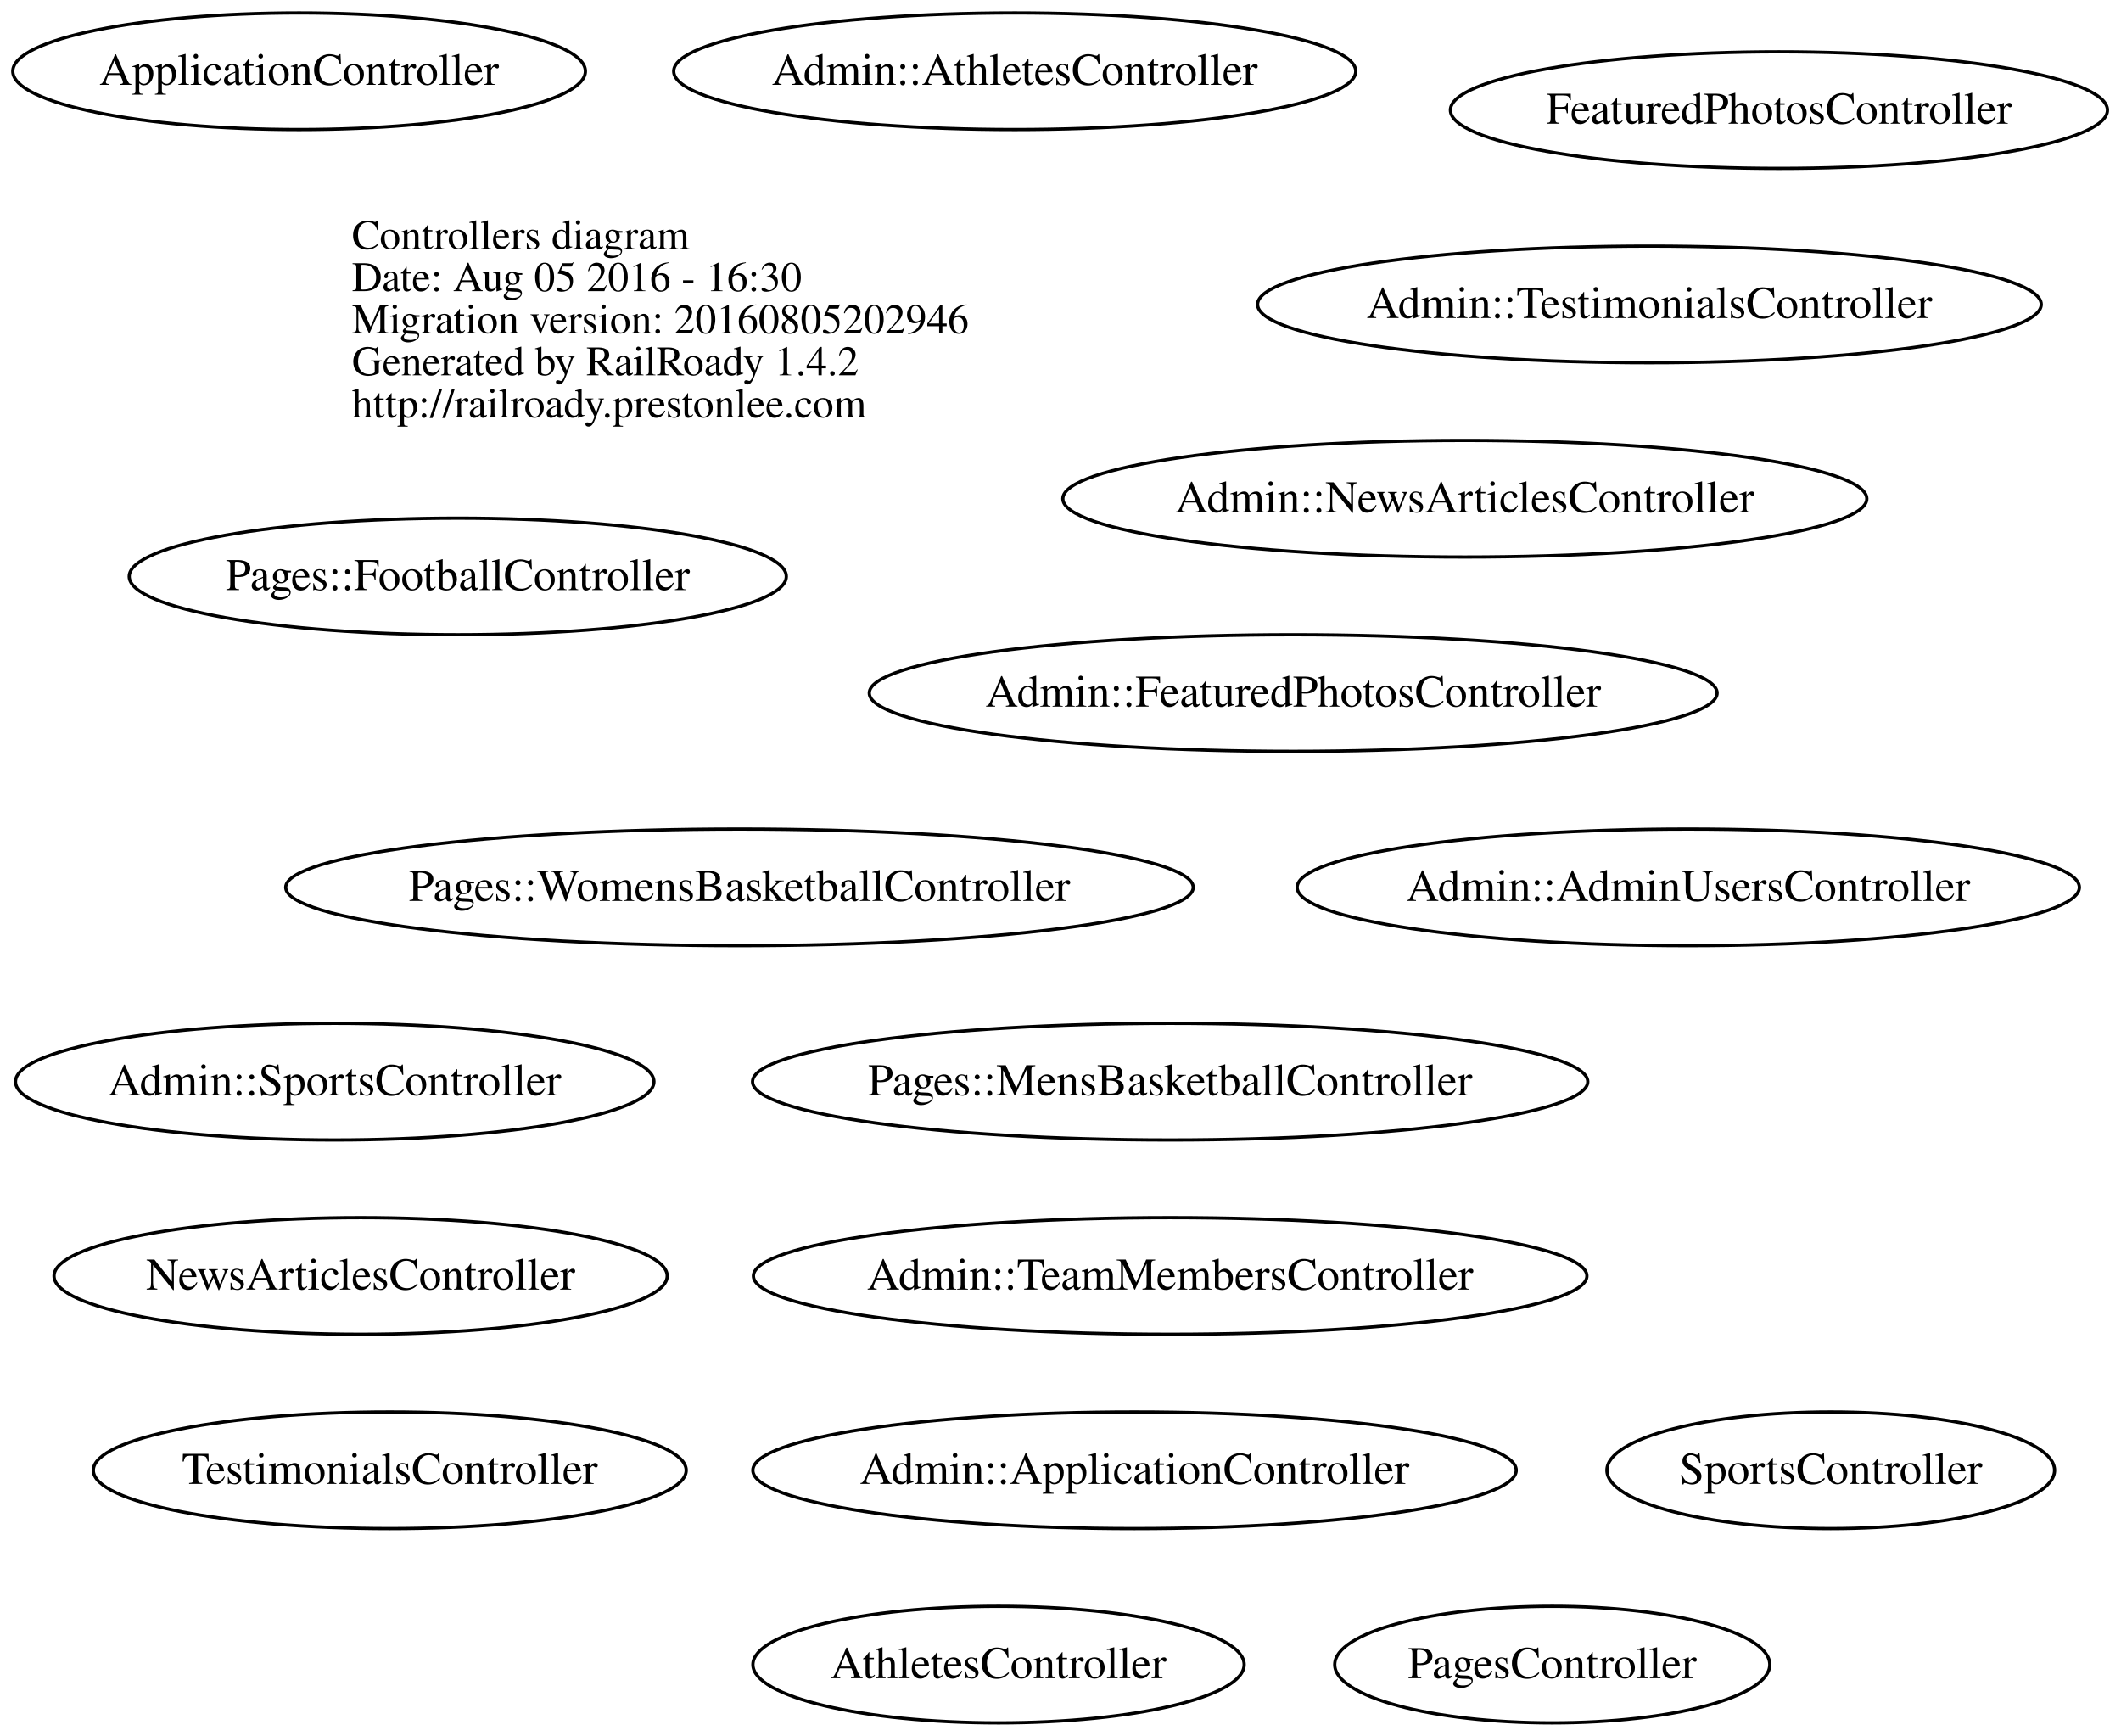
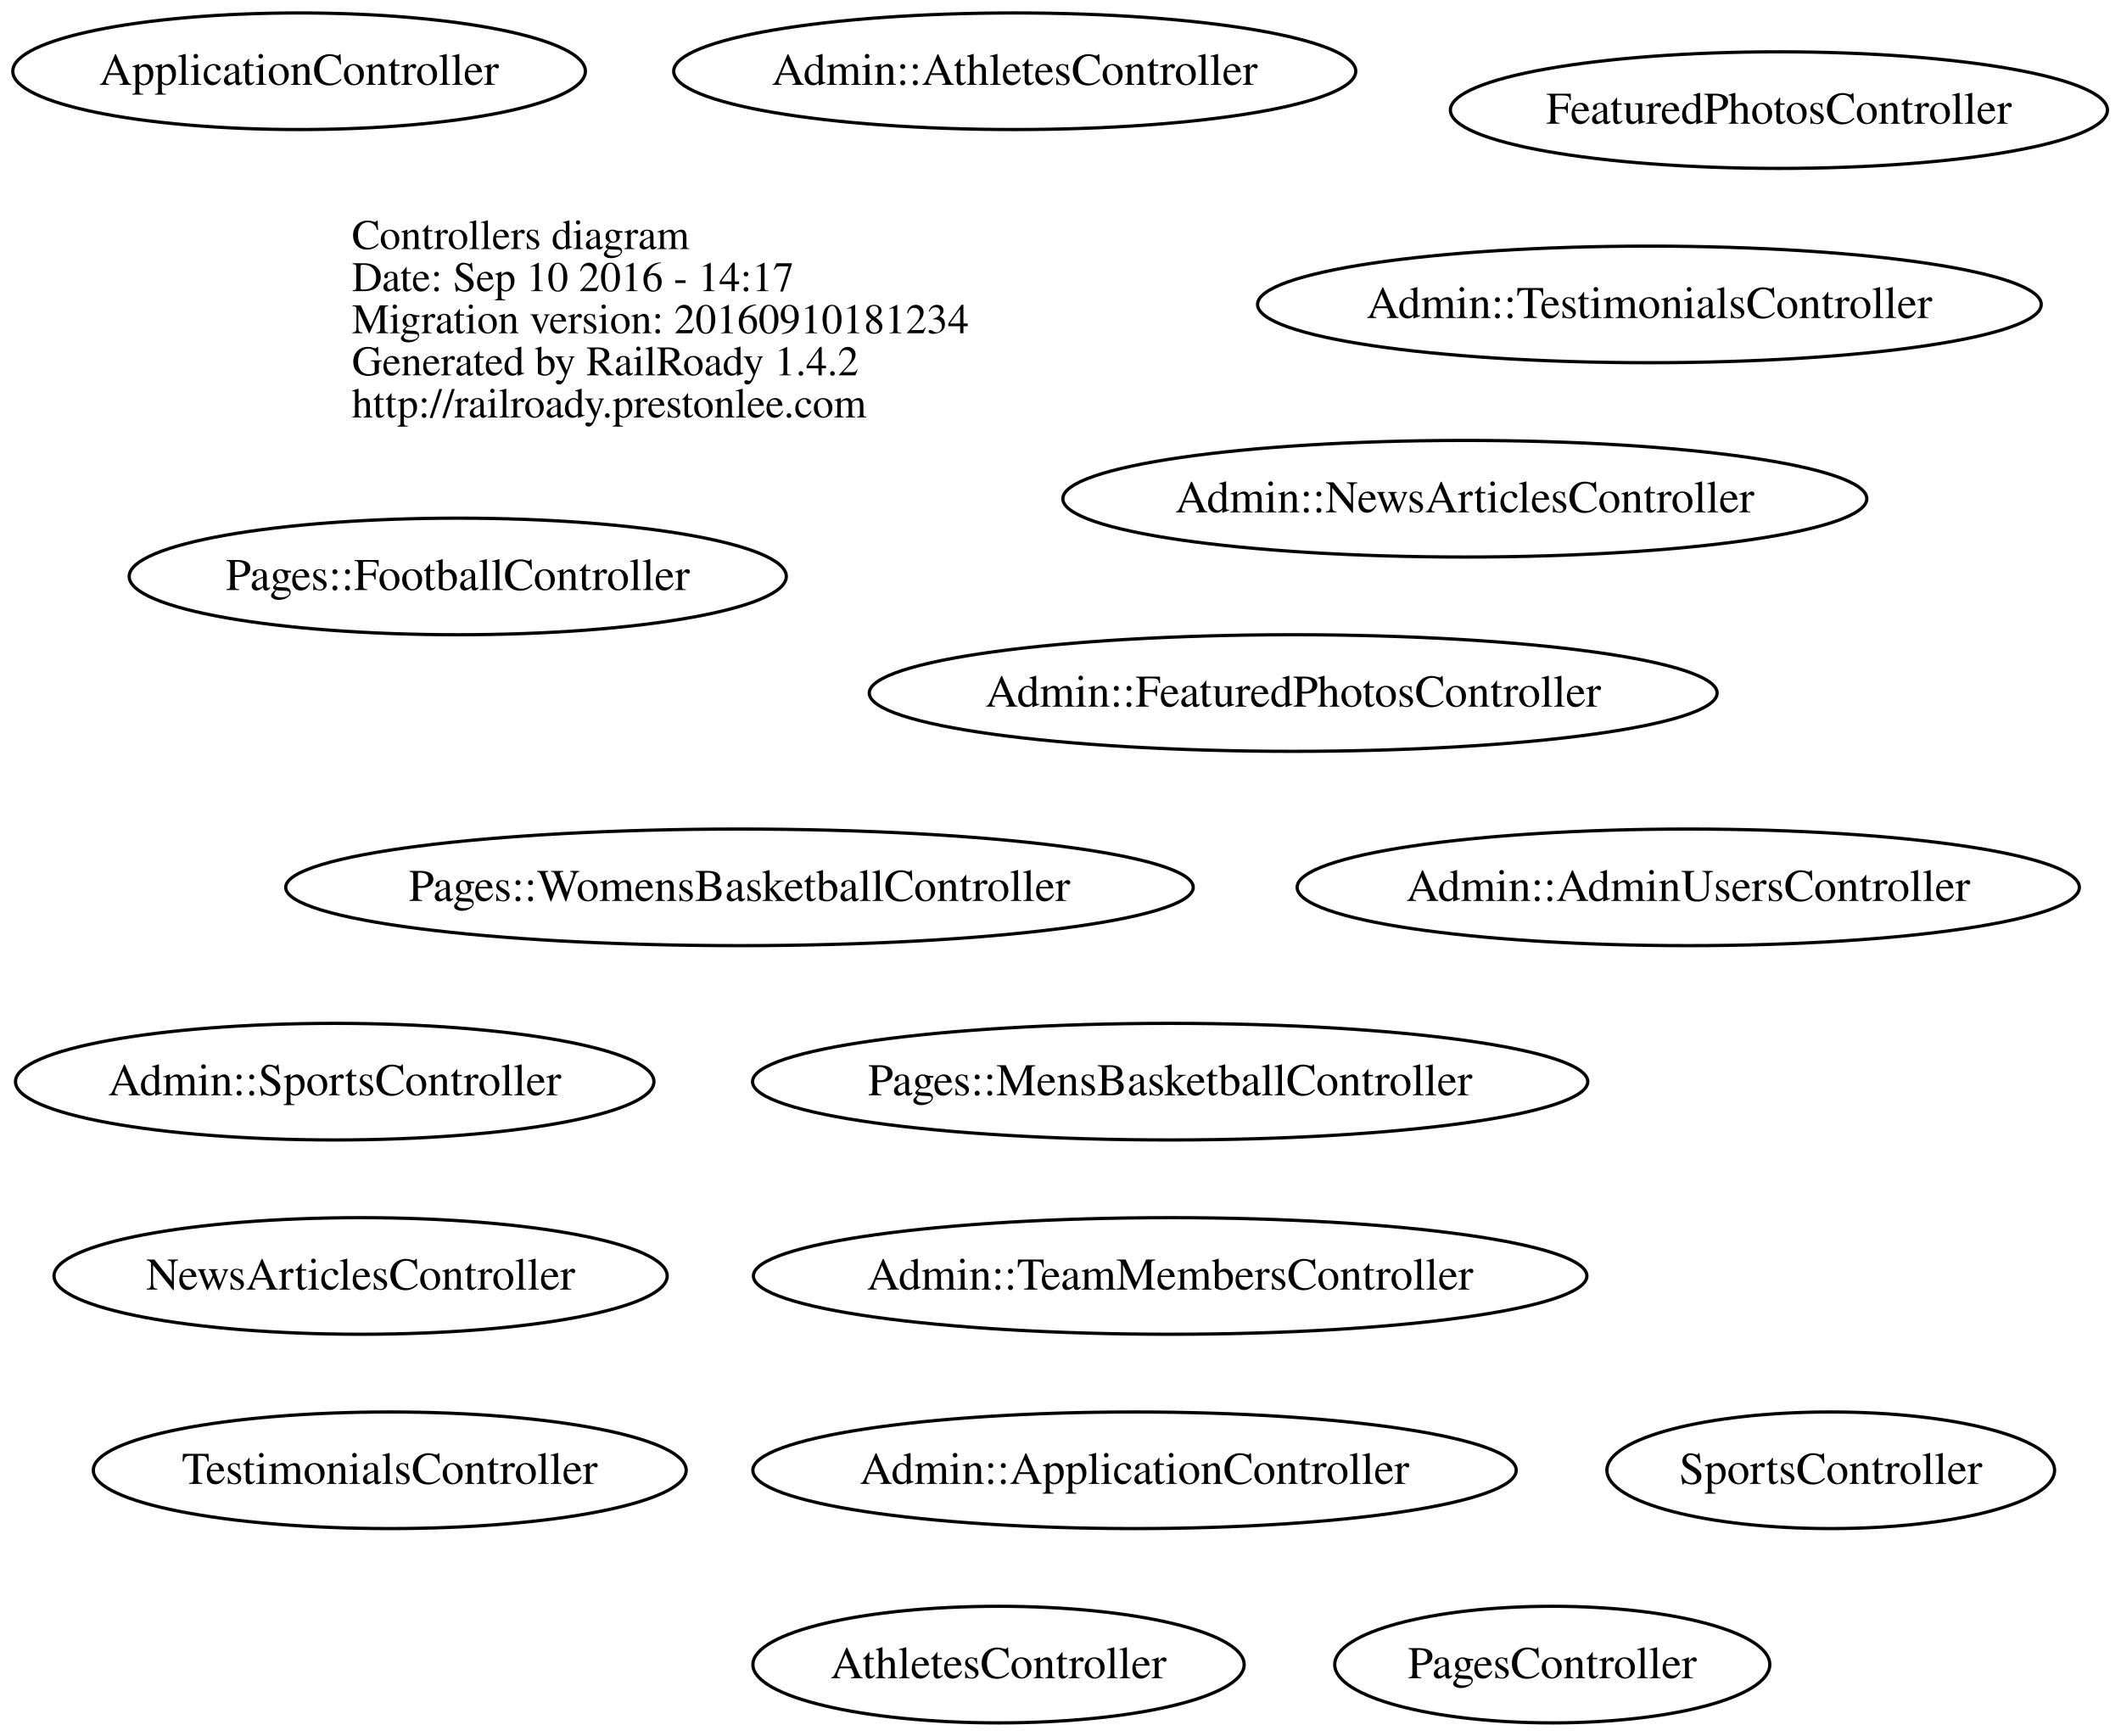
<svg xmlns="http://www.w3.org/2000/svg" width="655pt" height="536pt" viewBox="0.00 0.00 654.69 536.00">
  <g id="graph0" class="graph" transform="scale(1 1) rotate(0) translate(232.208 268)">
    <polygon fill="none" stroke="none" points="-232.208,268 -232.208,-268 422.478,-268 422.478,268 -232.208,268" />
    <g id="node1" class="node">
      <text text-anchor="start" x="-123.688" y="-191.1" font-family="Times,serif" font-size="13.00">Controllers diagram</text>
-       <text text-anchor="start" x="-123.688" y="-178.1" font-family="Times,serif" font-size="13.00">Date: Aug 05 2016 - 16:30</text>
-       <text text-anchor="start" x="-123.688" y="-165.1" font-family="Times,serif" font-size="13.00">Migration version: 20160805202946</text>
+       <text text-anchor="start" x="-123.688" y="-178.1" font-family="Times,serif" font-size="13.00">Date: Sep 10 2016 - 14:17</text>
+       <text text-anchor="start" x="-123.688" y="-165.1" font-family="Times,serif" font-size="13.00">Migration version: 20160910181234</text>
      <text text-anchor="start" x="-123.688" y="-152.1" font-family="Times,serif" font-size="13.00">Generated by RailRoady 1.4.2</text>
      <text text-anchor="start" x="-123.688" y="-139.1" font-family="Times,serif" font-size="13.00">http://railroady.prestonlee.com</text>
    </g>
    <g id="node2" class="node">
      <ellipse fill="none" stroke="black" cx="289" cy="6" rx="120.783" ry="18" />
      <text text-anchor="middle" x="289" y="10.2" font-family="Times,serif" font-size="14.00">Admin::AdminUsersController</text>
    </g>
    <g id="node3" class="node">
      <ellipse fill="none" stroke="black" cx="118" cy="186" rx="117.876" ry="18" />
      <text text-anchor="middle" x="118" y="190.2" font-family="Times,serif" font-size="14.00">Admin::ApplicationController</text>
    </g>
    <g id="node4" class="node">
      <ellipse fill="none" stroke="black" cx="81" cy="-246" rx="105.315" ry="18" />
      <text text-anchor="middle" x="81" y="-241.8" font-family="Times,serif" font-size="14.00">Admin::AthletesController</text>
    </g>
    <g id="node5" class="node">
      <ellipse fill="none" stroke="black" cx="167" cy="-54" rx="130.915" ry="18" />
      <text text-anchor="middle" x="167" y="-49.8" font-family="Times,serif" font-size="14.00">Admin::FeaturedPhotosController</text>
    </g>
    <g id="node6" class="node">
      <ellipse fill="none" stroke="black" cx="220" cy="-114" rx="124.14" ry="18" />
      <text text-anchor="middle" x="220" y="-109.8" font-family="Times,serif" font-size="14.00">Admin::NewsArticlesController</text>
    </g>
    <g id="node7" class="node">
      <ellipse fill="none" stroke="black" cx="-129" cy="66" rx="98.583" ry="18" />
      <text text-anchor="middle" x="-129" y="70.2" font-family="Times,serif" font-size="14.00">Admin::SportsController</text>
    </g>
    <g id="node8" class="node">
      <ellipse fill="none" stroke="black" cx="129" cy="126" rx="128.701" ry="18" />
      <text text-anchor="middle" x="129" y="130.2" font-family="Times,serif" font-size="14.00">Admin::TeamMembersController</text>
    </g>
    <g id="node9" class="node">
      <ellipse fill="none" stroke="black" cx="277" cy="-174" rx="121.008" ry="18" />
      <text text-anchor="middle" x="277" y="-169.8" font-family="Times,serif" font-size="14.00">Admin::TestimonialsController</text>
    </g>
    <g id="node10" class="node">
      <ellipse fill="none" stroke="black" cx="-140" cy="-246" rx="88.417" ry="18" />
      <text text-anchor="middle" x="-140" y="-241.8" font-family="Times,serif" font-size="14.00">ApplicationController</text>
    </g>
    <g id="node11" class="node">
      <ellipse fill="none" stroke="black" cx="76" cy="246" rx="75.855" ry="18" />
      <text text-anchor="middle" x="76" y="250.2" font-family="Times,serif" font-size="14.00">AthletesController</text>
    </g>
    <g id="node12" class="node">
      <ellipse fill="none" stroke="black" cx="317" cy="-234" rx="101.456" ry="18" />
      <text text-anchor="middle" x="317" y="-229.8" font-family="Times,serif" font-size="14.00">FeaturedPhotosController</text>
    </g>
    <g id="node13" class="node">
      <ellipse fill="none" stroke="black" cx="-121" cy="126" rx="94.681" ry="18" />
      <text text-anchor="middle" x="-121" y="130.2" font-family="Times,serif" font-size="14.00">NewsArticlesController</text>
    </g>
    <g id="node14" class="node">
      <ellipse fill="none" stroke="black" cx="-91" cy="-90" rx="101.464" ry="18" />
      <text text-anchor="middle" x="-91" y="-85.8" font-family="Times,serif" font-size="14.00">Pages::FootballController</text>
    </g>
    <g id="node15" class="node">
      <ellipse fill="none" stroke="black" cx="129" cy="66" rx="128.968" ry="18" />
      <text text-anchor="middle" x="129" y="70.2" font-family="Times,serif" font-size="14.00">Pages::MensBasketballController</text>
    </g>
    <g id="node16" class="node">
      <ellipse fill="none" stroke="black" cx="-4" cy="6" rx="140.129" ry="18" />
      <text text-anchor="middle" x="-4" y="10.2" font-family="Times,serif" font-size="14.00">Pages::WomensBasketballController</text>
    </g>
    <g id="node17" class="node">
      <ellipse fill="none" stroke="black" cx="247" cy="246" rx="67.177" ry="18" />
      <text text-anchor="middle" x="247" y="250.2" font-family="Times,serif" font-size="14.00">PagesController</text>
    </g>
    <g id="node18" class="node">
      <ellipse fill="none" stroke="black" cx="333" cy="186" rx="69.124" ry="18" />
      <text text-anchor="middle" x="333" y="190.2" font-family="Times,serif" font-size="14.00">SportsController</text>
    </g>
    <g id="node19" class="node">
      <ellipse fill="none" stroke="black" cx="-112" cy="186" rx="91.549" ry="18" />
      <text text-anchor="middle" x="-112" y="190.2" font-family="Times,serif" font-size="14.00">TestimonialsController</text>
    </g>
  </g>
</svg>
